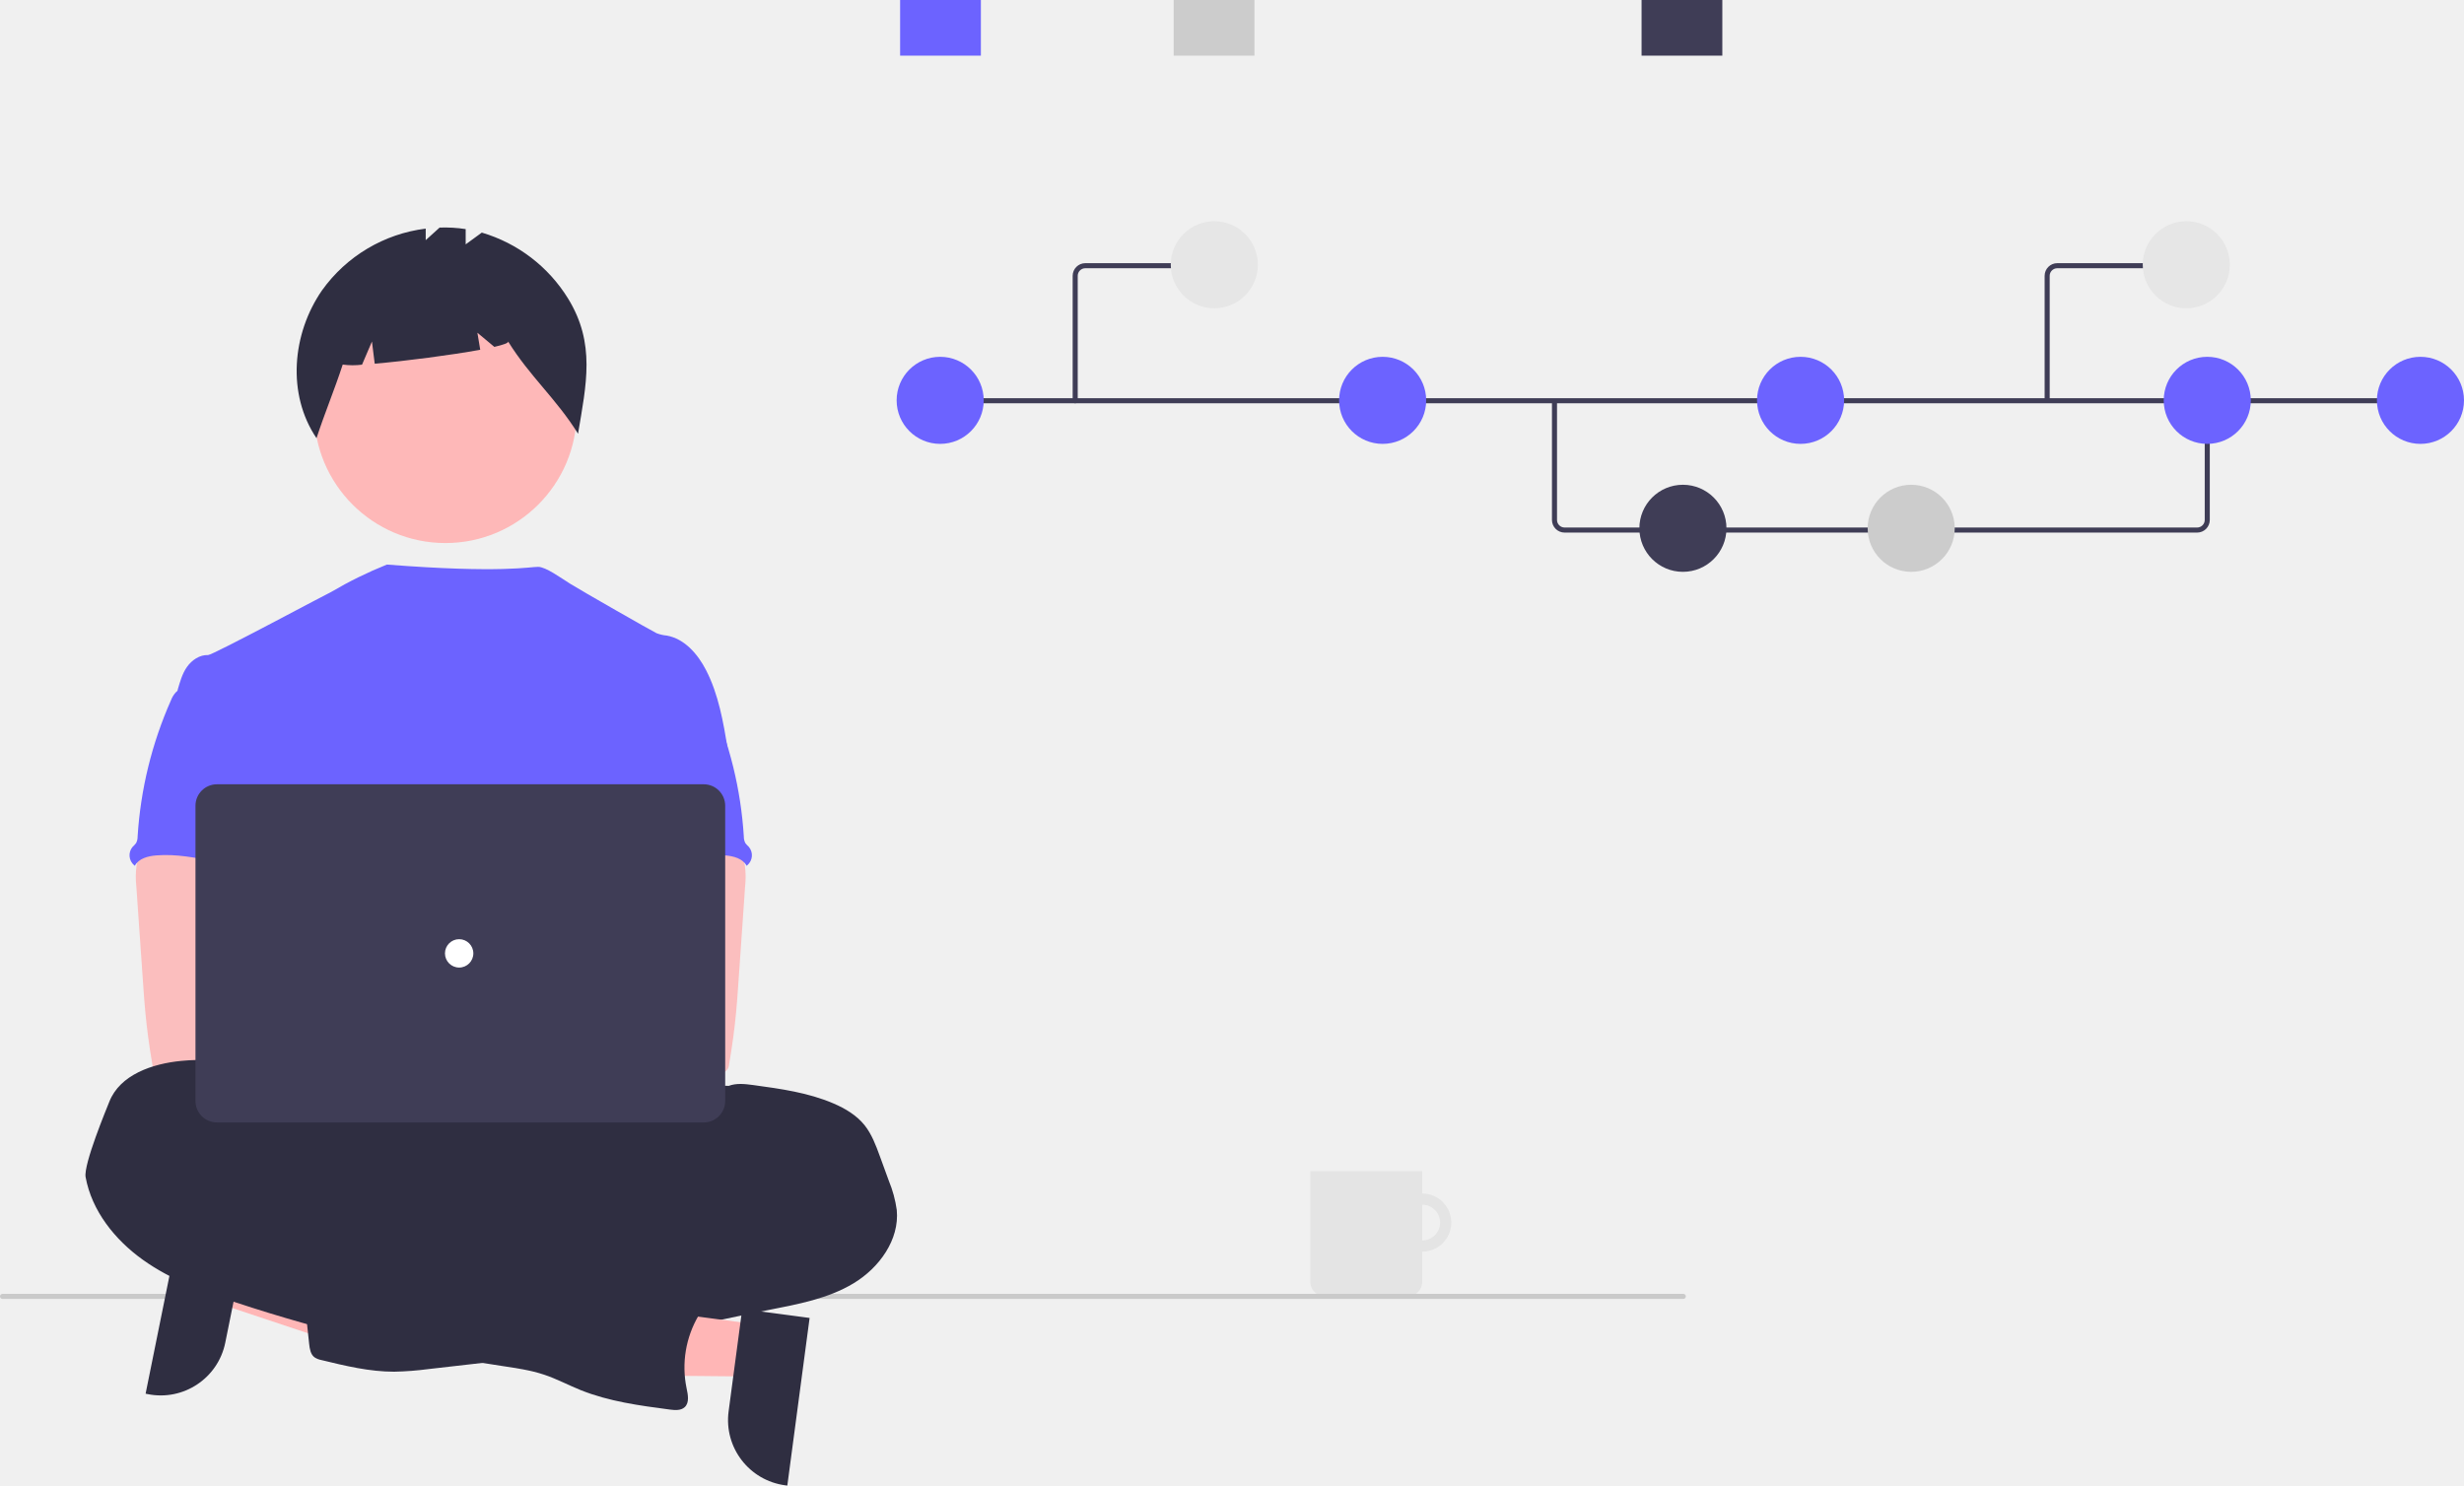
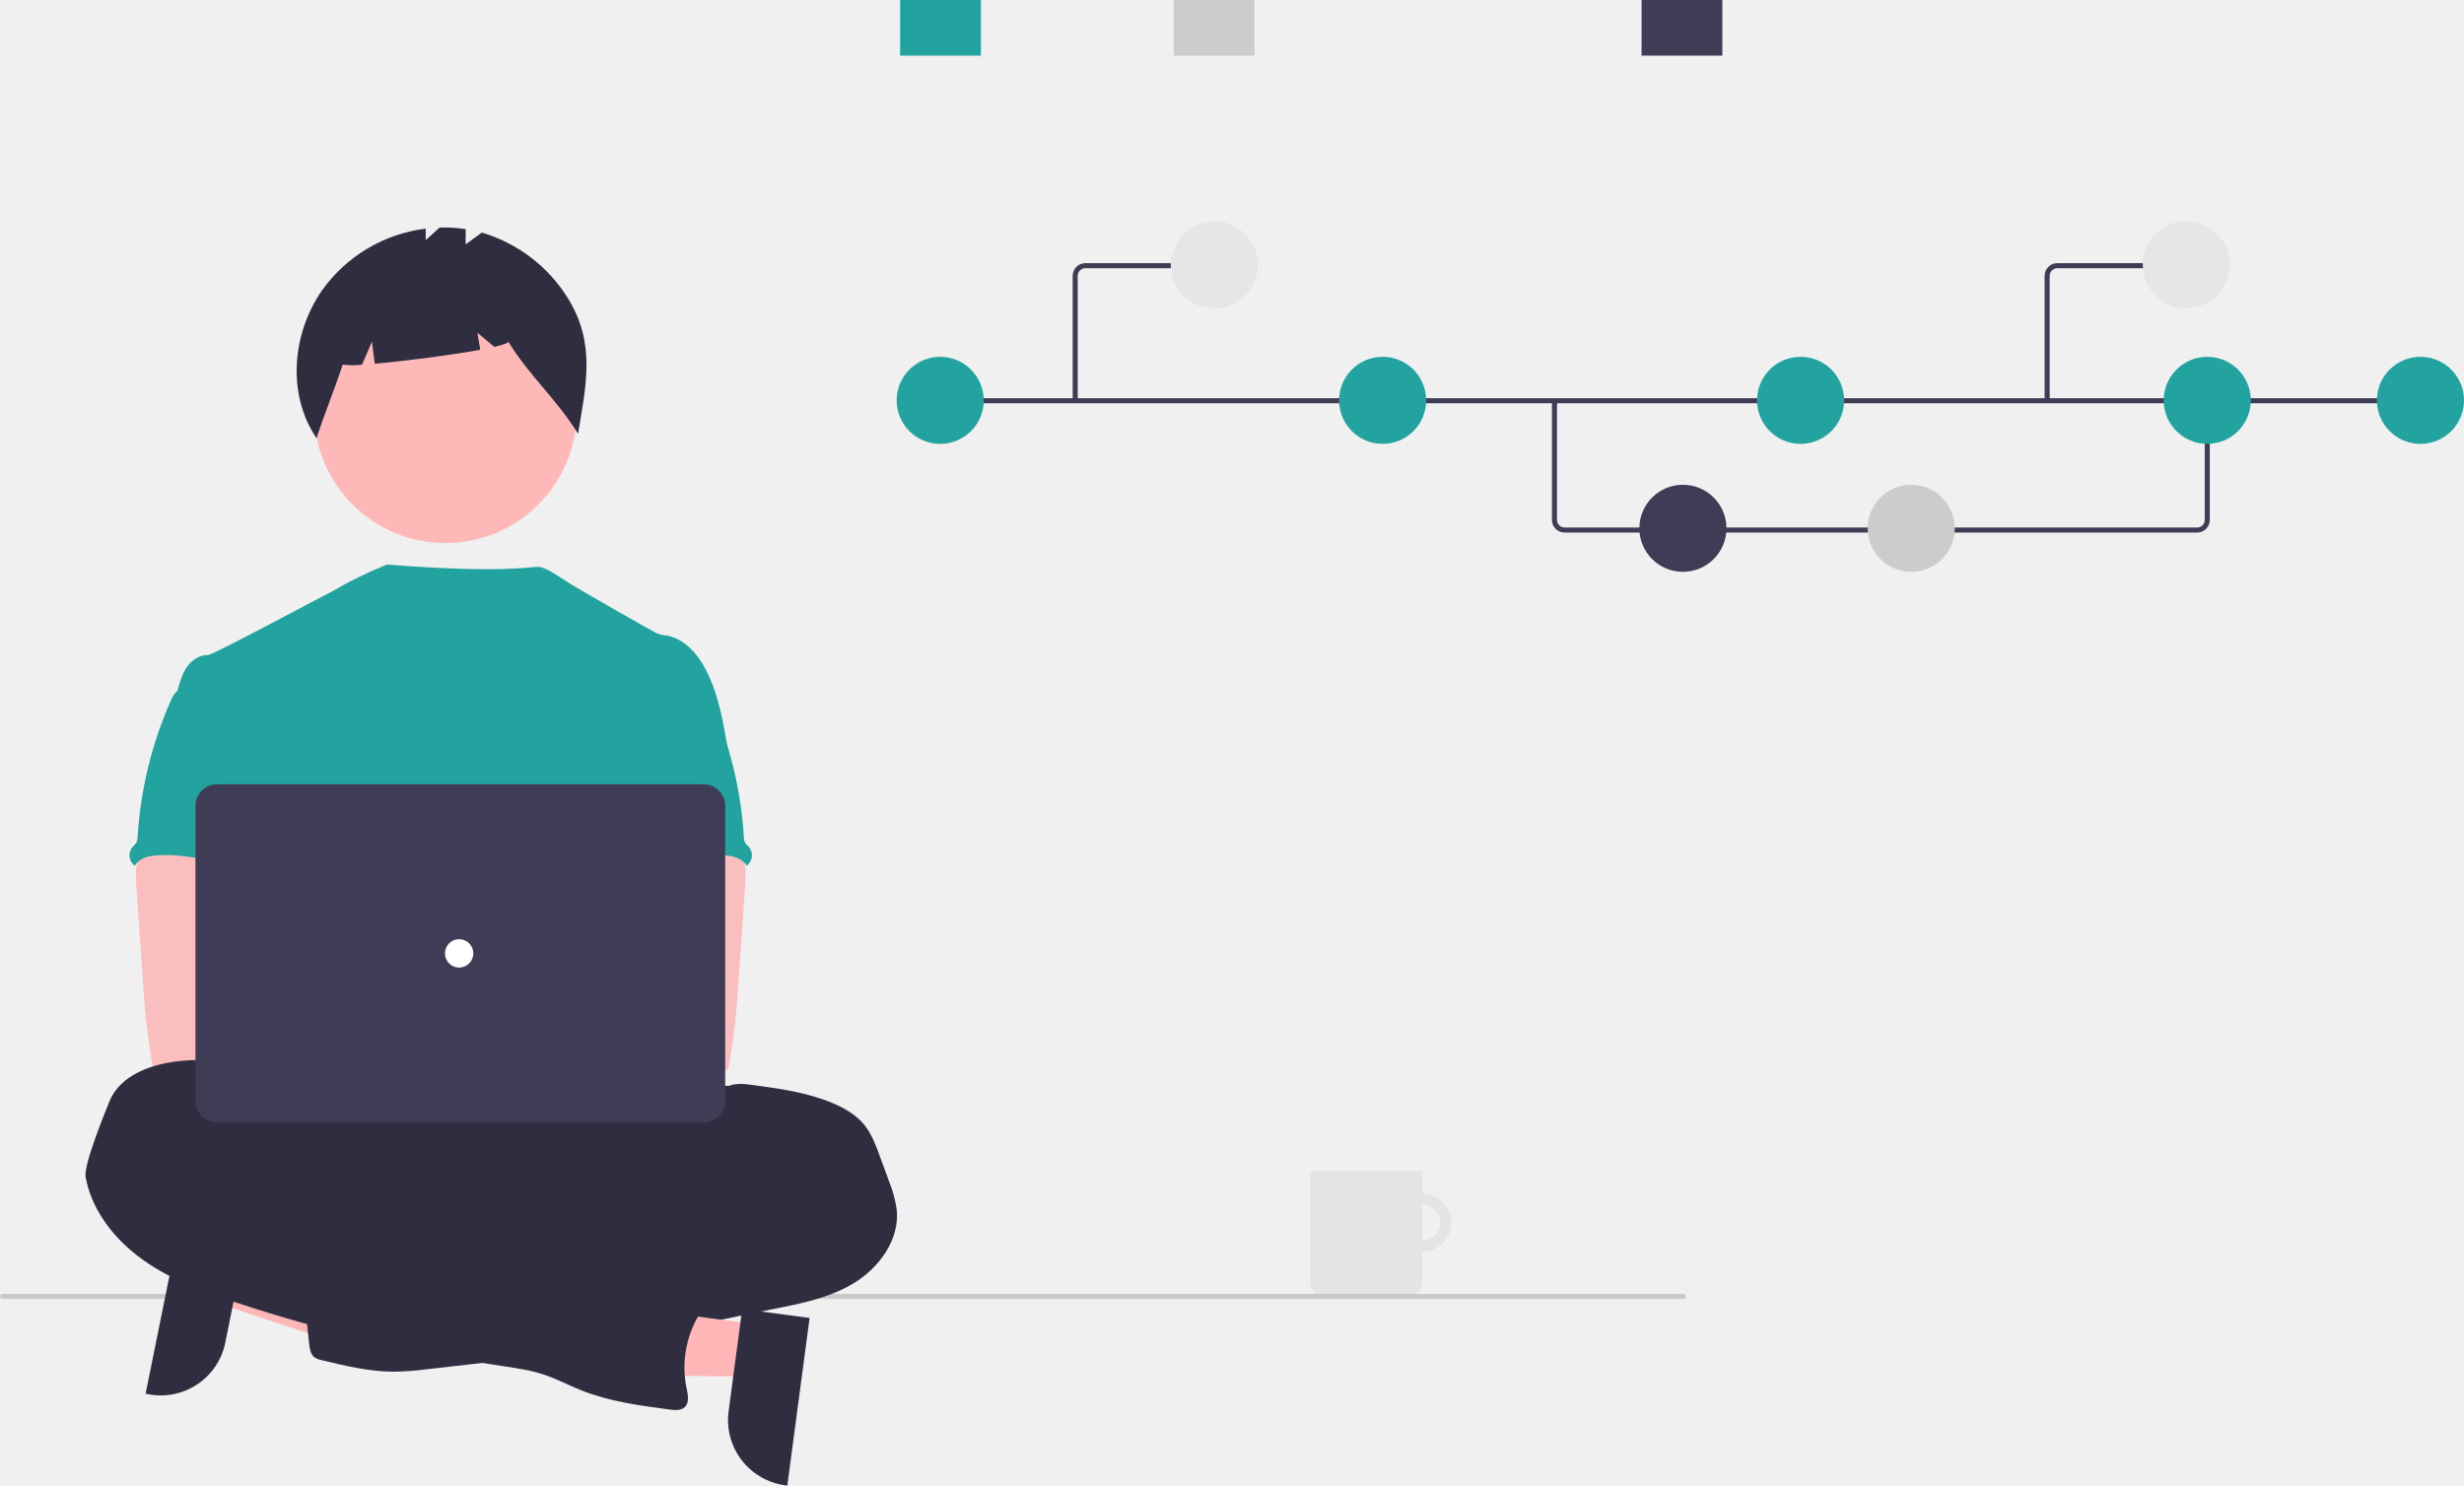
<svg xmlns="http://www.w3.org/2000/svg" data-name="Layer 1" width="973.461" height="587.025" viewBox="0 0 973.461 587.025">
  <g id="f9b32178-6d95-472d-b482-6662972666de" data-name="Group 100">
-     <path id="f4b94a19-cbe0-459a-95a6-6ea3b3d72055-89" data-name="Path 1465" d="M675.147,628.1a11.49,11.49,0,1,0,11.49,11.49h0A11.49,11.49,0,0,0,675.147,628.1Zm0,18.561a7.071,7.071,0,1,1,7.071-7.071v0A7.071,7.071,0,0,1,675.147,646.661Z" transform="translate(-113.2693 -156.4874)" fill="#e4e4e4" />
-     <path id="abc0e0b3-f22e-4bee-9929-c6879640924e-90" data-name="Path 1467" d="M630.954,619.261h44.193v43.739a5.757,5.757,0,0,1-5.757,5.757h-32.679a5.757,5.757,0,0,1-5.757-5.757V619.261Z" transform="translate(-113.2693 -156.4874)" fill="#e4e4e4" />
+     <path id="f4b94a19-cbe0-459a-95a6-6ea3b3d72055-101" data-name="Path 1465" d="M675.147,628.1a11.49,11.49,0,1,0,11.49,11.49h0A11.49,11.49,0,0,0,675.147,628.1Zm0,18.561a7.071,7.071,0,1,1,7.071-7.071v0A7.071,7.071,0,0,1,675.147,646.661Z" transform="translate(-113.2693 -156.4874)" fill="#e4e4e4" />
+     <path id="abc0e0b3-f22e-4bee-9929-c6879640924e-102" data-name="Path 1467" d="M630.954,619.261h44.193v43.739a5.757,5.757,0,0,1-5.757,5.757h-32.679a5.757,5.757,0,0,1-5.757-5.757V619.261Z" transform="translate(-113.2693 -156.4874)" fill="#e4e4e4" />
  </g>
-   <path id="e24b6f19-a0a0-4e73-9cfc-bbb7635ad236-91" data-name="Path 944" d="M778.403,669.758h-664.237a1.006,1.006,0,0,1,0-2h664.237a1.006,1.006,0,0,1,0,2Z" transform="translate(-113.2693 -156.4874)" fill="#cacaca" />
+   <path id="e24b6f19-a0a0-4e73-9cfc-bbb7635ad236-103" data-name="Path 944" d="M778.403,669.758h-664.237a1.006,1.006,0,0,1,0-2h664.237a1.006,1.006,0,0,1,0,2Z" transform="translate(-113.2693 -156.4874)" fill="#cacaca" />
  <polygon points="89.41 494.381 85.302 514.694 161.695 540.208 167.759 510.228 89.41 494.381" fill="#ffb6b6" />
  <path d="M210.36,647.029l-8.091,40.003-0.0.002a26.011,26.011,0,0,1-30.65,20.335l-.828-.168,13.248-65.496Z" transform="translate(-113.2693 -156.4874)" fill="#2f2e41" />
  <circle id="fd4e5ab9-ffc8-4bbb-9267-3af70c31dae1" data-name="Ellipse 276" cx="175.979" cy="162.713" r="51.871" fill="#feb8b8" />
-   <path id="a8c9bbe2-1461-49cf-8211-f8d251166dc5-92" data-name="Path 1461" d="M337.697,274.45a59.907,59.907,0,0,0-34.081-26.052l-6.368,4.647v-6.034a55.143,55.143,0,0,0-10.3-.6l-5.494,4.971v-4.558a59.335,59.335,0,0,0-40.932,24.347c-11.931,17.2-13.945,41.129-2.21,58.467,3.221-9.9,7.131-19.189,10.353-29.088a29.299,29.299,0,0,0,7.633.037l3.919-9.145,1.095,8.758c12.148-1.058,30.166-3.382,41.682-5.511l-1.12-6.719,6.7,5.583c3.528-.812,5.623-1.549,5.45-2.112,8.565,13.808,19.047,22.627,27.611,36.435C344.888,308.406,348.632,292.217,337.697,274.45Z" transform="translate(-113.2693 -156.4874)" fill="#2f2e41" />
+   <path id="a8c9bbe2-1461-49cf-8211-f8d251166dc5-104" data-name="Path 1461" d="M337.697,274.45a59.907,59.907,0,0,0-34.081-26.052l-6.368,4.647v-6.034a55.143,55.143,0,0,0-10.3-.6l-5.494,4.971v-4.558a59.335,59.335,0,0,0-40.932,24.347c-11.931,17.2-13.945,41.129-2.21,58.467,3.221-9.9,7.131-19.189,10.353-29.088a29.299,29.299,0,0,0,7.633.037l3.919-9.145,1.095,8.758c12.148-1.058,30.166-3.382,41.682-5.511l-1.12-6.719,6.7,5.583c3.528-.812,5.623-1.549,5.45-2.112,8.565,13.808,19.047,22.627,27.611,36.435C344.888,308.406,348.632,292.217,337.697,274.45Z" transform="translate(-113.2693 -156.4874)" fill="#2f2e41" />
  <ellipse id="f6be96d1-713f-4c17-812c-ecd79c56fe95" data-name="Ellipse 260" cx="192.856" cy="464.787" rx="133.56" ry="37.359" fill="#2f2e41" />
-   <path d="M400.808,452.588c-1.784-10.731-3.624-21.668-8.611-31.335-3.278-6.332-8.481-12.366-15.495-13.618a14.99,14.99,0,0,1-4.035-.934c-2.055-.99-29.673-16.756-34.063-19.502-3.769-2.357-9.719-6.722-12.719-6.722-3.018-.066-14.591,2.627-59.76-.904a163.141,163.141,0,0,0-22.01,10.822c-.146-.096-46.882,25.001-48.638,24.935-3.325-.14-6.416,1.989-8.322,4.67-1.906,2.681-2.8,6-3.736,9.209,10.208,22.733,19.548,45.495,29.757,68.228a5.821,5.821,0,0,1,.738,2.8,6.834,6.834,0,0,1-1.27,2.8c-5.006,8.042-4.847,18.157-4.3,27.609.547,9.452,1.224,19.436-3,27.908-1.149,2.326-2.643,4.455-3.736,6.781-2.559,5.268-3.484,22.117-1.989,27.777l187.267,5.365C382.86,587.409,400.808,452.588,400.808,452.588Z" transform="translate(-113.2693 -156.4874)" fill="#6c63ff" />
-   <path id="eb41f72e-aba6-4a16-bf55-c7027d2f1a4b-93" data-name="Path 1421" d="M167.233,498.445a33.063,33.063,0,0,0-.112,8.154l2.684,38.546c.252,3.633.5,7.257.841,10.881.644,7.033,1.606,14.01,2.8,20.977a3.736,3.736,0,0,0,3.829,3.633c11.815,2.5,24.022,2.4,36.08,1.719,18.4-1.027,65.474-2.97,68.35-6.706s1.2-9.779-2.55-12.8-65.871-10.386-65.871-10.386c.607-4.81,2.438-9.34,4.175-13.907,3.12-8.1,6.034-16.466,6.09-25.143s-3.213-17.8-10.321-22.771c-5.847-4.081-13.375-4.838-20.5-4.67-5.184.149-14.141-1.093-18.876.934C170.105,488.556,167.933,494.776,167.233,498.445Z" transform="translate(-113.2693 -156.4874)" fill="#fbbebe" />
-   <path id="a363f2f7-2464-40a1-ad01-344825aa0b75-94" data-name="Path 1423" d="M401.141,585.578c3.11-1.186,6.538-.757,9.872-.308,10.732,1.466,21.622,2.97,31.569,7.257,4.67,2,9.116,4.67,12.273,8.6,2.8,3.54,4.436,7.874,5.987,12.142l3.587,9.826a47.3,47.3,0,0,1,3.129,11.516c1.121,11.759-6.921,22.845-17.036,28.954s-22.023,8.284-33.624,10.563-23.247,4.8-34.8,7.472a140.086,140.086,0,0,1-16.373,3.222c-12.366,1.4-25.292-.663-37.042,3.428-4.67,1.635-9.256,4.063-14.1,5.193a87.745,87.745,0,0,1-9.751,1.485l-22.238,2.54a121.313,121.313,0,0,1-13.636,1.046c-9.713,0-19.268-2.3-28.7-4.6a7.258,7.258,0,0,1-2.8-1.13c-1.494-1.177-1.821-3.26-2.036-5.146q-1.429-12.525-2.5-25.077c-.224-2.718-.392-5.66,1.093-7.948,1.868-2.8,5.511-3.68,8.836-4.222a230.58,230.58,0,0,1,42.665-2.961c5.426-5.426,14.374-5.454,21.482-8.406a63.897,63.897,0,0,0,7.575-4.119,99.001,99.001,0,0,1,41.59-13.141,38.714,38.714,0,0,0,8.509-1.214c5.5-1.709,10.517-6.361,16.167-5.221.7-1.933,1.186-4.521,2.8-5.847.8-.682,1.793-1.139,2.531-1.868,1.56-1.578,1.7-4.063,1.466-6.267s-.757-4.464-.187-6.613a9.141,9.141,0,0,1,1.037-2.307C391.278,587.595,395.509,585.111,401.141,585.578Z" transform="translate(-113.2693 -156.4874)" fill="#2f2e41" />
-   <path id="b53ad979-99f4-4c6e-a0f8-957060c42096-95" data-name="Path 1430" d="M182.88,429.901a9.667,9.667,0,0,0-2.073,3.316,156.78,156.78,0,0,0-13.169,53.816,5.38,5.38,0,0,1-.607,2.606,11.403,11.403,0,0,1-1.373,1.485,5.156,5.156,0,0,0,.617,7.266q.127.107.261.206c1.541-2.9,5.23-3.848,8.509-4.1,15.7-1.242,31.036,6.062,46.783,5.511-1.111-3.839-2.709-7.528-3.615-11.413-4.007-17.251,5.987-36.033-.14-52.649-1.224-3.325-3.269-6.594-6.491-8.051a17.291,17.291,0,0,0-4.156-1.1c-3.979-.719-11.9-3.792-15.747-2.559-1.42.458-1.98,1.793-3.157,2.6C186.734,427.977,184.362,428.397,182.88,429.901Z" transform="translate(-113.2693 -156.4874)" fill="#6c63ff" />
-   <path id="a1197c30-bfd4-4098-bcf9-2468e7a33bf1-96" data-name="Path 1421" d="M400.921,486.906c-4.735-2.027-13.692-.785-18.876-.934-7.125-.168-14.653.589-20.5,4.67-7.108,4.971-10.377,14.094-10.321,22.771s2.97,17.043,6.09,25.143c1.737,4.567,3.568,9.097,4.175,13.907,0,0-62.121,7.365-65.871,10.386s-5.426,9.064-2.55,12.8,92.615,7.487,104.43,4.987a3.736,3.736,0,0,0,3.829-3.633c1.194-6.967,2.156-13.944,2.8-20.977.341-3.624.589-7.248.841-10.881l2.684-38.546a33.064,33.064,0,0,0-.112-8.154C406.84,494.776,404.668,488.556,400.921,486.906Z" transform="translate(-113.2693 -156.4874)" fill="#fbbebe" />
-   <path id="ebe46053-6aac-4aa7-8615-21a6fa79538d-97" data-name="Path 1430" d="M386.251,426.835c-1.177-.807-1.737-2.142-3.157-2.6-3.847-1.233-11.768,1.84-15.747,2.559a17.291,17.291,0,0,0-4.156,1.1c-3.222,1.457-5.267,4.726-6.491,8.051-6.127,16.616,3.867,35.398-.14,52.649-.906,3.885-2.504,7.574-3.615,11.413,15.747.551,31.083-6.753,46.783-5.511,3.279.252,6.968,1.2,8.509,4.1q.134-.099.261-.206a5.156,5.156,0,0,0,.617-7.266,11.401,11.401,0,0,1-1.373-1.485,5.38,5.38,0,0,1-.607-2.606,156.78,156.78,0,0,0-13.169-53.816,9.667,9.667,0,0,0-2.073-3.316C390.411,428.397,388.039,427.977,386.251,426.835Z" transform="translate(-113.2693 -156.4874)" fill="#6c63ff" />
+   <path d="M400.808,452.588c-1.784-10.731-3.624-21.668-8.611-31.335-3.278-6.332-8.481-12.366-15.495-13.618a14.99,14.99,0,0,1-4.035-.934c-2.055-.99-29.673-16.756-34.063-19.502-3.769-2.357-9.719-6.722-12.719-6.722-3.018-.066-14.591,2.627-59.76-.904a163.141,163.141,0,0,0-22.01,10.822c-.146-.096-46.882,25.001-48.638,24.935-3.325-.14-6.416,1.989-8.322,4.67-1.906,2.681-2.8,6-3.736,9.209,10.208,22.733,19.548,45.495,29.757,68.228a5.821,5.821,0,0,1,.738,2.8,6.834,6.834,0,0,1-1.27,2.8c-5.006,8.042-4.847,18.157-4.3,27.609.547,9.452,1.224,19.436-3,27.908-1.149,2.326-2.643,4.455-3.736,6.781-2.559,5.268-3.484,22.117-1.989,27.777l187.267,5.365C382.86,587.409,400.808,452.588,400.808,452.588Z" transform="translate(-113.2693 -156.4874)" fill="#22a39f" />
+   <path id="eb41f72e-aba6-4a16-bf55-c7027d2f1a4b-105" data-name="Path 1421" d="M167.233,498.445a33.063,33.063,0,0,0-.112,8.154l2.684,38.546c.252,3.633.5,7.257.841,10.881.644,7.033,1.606,14.01,2.8,20.977a3.736,3.736,0,0,0,3.829,3.633c11.815,2.5,24.022,2.4,36.08,1.719,18.4-1.027,65.474-2.97,68.35-6.706s1.2-9.779-2.55-12.8-65.871-10.386-65.871-10.386c.607-4.81,2.438-9.34,4.175-13.907,3.12-8.1,6.034-16.466,6.09-25.143s-3.213-17.8-10.321-22.771c-5.847-4.081-13.375-4.838-20.5-4.67-5.184.149-14.141-1.093-18.876.934C170.105,488.556,167.933,494.776,167.233,498.445Z" transform="translate(-113.2693 -156.4874)" fill="#fbbebe" />
+   <path id="a363f2f7-2464-40a1-ad01-344825aa0b75-106" data-name="Path 1423" d="M401.141,585.578c3.11-1.186,6.538-.757,9.872-.308,10.732,1.466,21.622,2.97,31.569,7.257,4.67,2,9.116,4.67,12.273,8.6,2.8,3.54,4.436,7.874,5.987,12.142l3.587,9.826a47.3,47.3,0,0,1,3.129,11.516c1.121,11.759-6.921,22.845-17.036,28.954s-22.023,8.284-33.624,10.563-23.247,4.8-34.8,7.472a140.086,140.086,0,0,1-16.373,3.222c-12.366,1.4-25.292-.663-37.042,3.428-4.67,1.635-9.256,4.063-14.1,5.193a87.745,87.745,0,0,1-9.751,1.485l-22.238,2.54a121.313,121.313,0,0,1-13.636,1.046c-9.713,0-19.268-2.3-28.7-4.6a7.258,7.258,0,0,1-2.8-1.13c-1.494-1.177-1.821-3.26-2.036-5.146q-1.429-12.525-2.5-25.077c-.224-2.718-.392-5.66,1.093-7.948,1.868-2.8,5.511-3.68,8.836-4.222a230.58,230.58,0,0,1,42.665-2.961c5.426-5.426,14.374-5.454,21.482-8.406a63.897,63.897,0,0,0,7.575-4.119,99.001,99.001,0,0,1,41.59-13.141,38.714,38.714,0,0,0,8.509-1.214c5.5-1.709,10.517-6.361,16.167-5.221.7-1.933,1.186-4.521,2.8-5.847.8-.682,1.793-1.139,2.531-1.868,1.56-1.578,1.7-4.063,1.466-6.267s-.757-4.464-.187-6.613a9.141,9.141,0,0,1,1.037-2.307C391.278,587.595,395.509,585.111,401.141,585.578Z" transform="translate(-113.2693 -156.4874)" fill="#2f2e41" />
+   <path id="b53ad979-99f4-4c6e-a0f8-957060c42096-107" data-name="Path 1430" d="M182.88,429.901a9.667,9.667,0,0,0-2.073,3.316,156.78,156.78,0,0,0-13.169,53.816,5.38,5.38,0,0,1-.607,2.606,11.403,11.403,0,0,1-1.373,1.485,5.156,5.156,0,0,0,.617,7.266q.127.107.261.206c1.541-2.9,5.23-3.848,8.509-4.1,15.7-1.242,31.036,6.062,46.783,5.511-1.111-3.839-2.709-7.528-3.615-11.413-4.007-17.251,5.987-36.033-.14-52.649-1.224-3.325-3.269-6.594-6.491-8.051a17.291,17.291,0,0,0-4.156-1.1c-3.979-.719-11.9-3.792-15.747-2.559-1.42.458-1.98,1.793-3.157,2.6C186.734,427.977,184.362,428.397,182.88,429.901Z" transform="translate(-113.2693 -156.4874)" fill="#22a39f" />
+   <path id="a1197c30-bfd4-4098-bcf9-2468e7a33bf1-108" data-name="Path 1421" d="M400.921,486.906c-4.735-2.027-13.692-.785-18.876-.934-7.125-.168-14.653.589-20.5,4.67-7.108,4.971-10.377,14.094-10.321,22.771s2.97,17.043,6.09,25.143c1.737,4.567,3.568,9.097,4.175,13.907,0,0-62.121,7.365-65.871,10.386s-5.426,9.064-2.55,12.8,92.615,7.487,104.43,4.987a3.736,3.736,0,0,0,3.829-3.633c1.194-6.967,2.156-13.944,2.8-20.977.341-3.624.589-7.248.841-10.881l2.684-38.546a33.064,33.064,0,0,0-.112-8.154C406.84,494.776,404.668,488.556,400.921,486.906Z" transform="translate(-113.2693 -156.4874)" fill="#fbbebe" />
+   <path id="ebe46053-6aac-4aa7-8615-21a6fa79538d-109" data-name="Path 1430" d="M386.251,426.835c-1.177-.807-1.737-2.142-3.157-2.6-3.847-1.233-11.768,1.84-15.747,2.559a17.291,17.291,0,0,0-4.156,1.1c-3.222,1.457-5.267,4.726-6.491,8.051-6.127,16.616,3.867,35.398-.14,52.649-.906,3.885-2.504,7.574-3.615,11.413,15.747.551,31.083-6.753,46.783-5.511,3.279.252,6.968,1.2,8.509,4.1q.134-.099.261-.206a5.156,5.156,0,0,0,.617-7.266,11.401,11.401,0,0,1-1.373-1.485,5.38,5.38,0,0,1-.607-2.606,156.78,156.78,0,0,0-13.169-53.816,9.667,9.667,0,0,0-2.073-3.316C390.411,428.397,388.039,427.977,386.251,426.835Z" transform="translate(-113.2693 -156.4874)" fill="#22a39f" />
  <polygon points="299.243 523.378 296.513 543.921 215.975 543.166 220.005 512.846 299.243 523.378" fill="#ffb6b6" />
  <path d="M433.122,677.272l-8.804,66.24-.838-.111a26.011,26.011,0,0,1-22.356-29.208l0-.002,5.377-40.457Z" transform="translate(-113.2693 -156.4874)" fill="#2f2e41" />
-   <path id="a0b0f7ea-4ed9-4447-aa64-e2335b2c3196-98" data-name="Path 1427" d="M223.039,595.974c0,.934-1.466,0-1.6-1-1.027-7.556-7.024-13.786-14.01-16.812s-14.944-3.185-22.509-2.466c-11.441,1.083-24.284,5.464-28.468,16.158-.99,2.5-10.264,24.76-9.359,29.766,2.438,13.356,11.572,24.779,22.64,32.69s24,12.637,36.9,16.9a639.949,639.949,0,0,0,104.607,24.984c5.753.869,11.563,1.672,17.073,3.521,4.931,1.653,9.545,4.128,14.365,6.071,11.208,4.5,23.266,6.108,35.211,7.687,2.036.262,4.371.448,5.875-.934,1.943-1.8,1.3-4.941.747-7.528a40.488,40.488,0,0,1,4.773-28.729c2-3.362,4.6-6.809,4.222-10.7-.448-4.539-4.969-7.752-9.471-8.481s-9.078.346-13.6.934a7.285,7.285,0,0,1-4.623-.458,9.235,9.235,0,0,1-1.812-1.606,20.482,20.482,0,0,0-23.854-3.334c-1.672.934-4.2-1.149-5.94-1.933l-19.642-8.892c-22.565-10.208-45.242-20.464-69.115-26.927a14.514,14.514,0,0,1-5.324-2.214c-1.186-.934-2.036-2.2-3.129-3.241-2.382-2.251-5.7-3.148-8.555-4.745S222.385,599.177,223.039,595.974Z" transform="translate(-113.2693 -156.4874)" fill="#2f2e41" />
+   <path id="a0b0f7ea-4ed9-4447-aa64-e2335b2c3196-110" data-name="Path 1427" d="M223.039,595.974c0,.934-1.466,0-1.6-1-1.027-7.556-7.024-13.786-14.01-16.812s-14.944-3.185-22.509-2.466c-11.441,1.083-24.284,5.464-28.468,16.158-.99,2.5-10.264,24.76-9.359,29.766,2.438,13.356,11.572,24.779,22.64,32.69s24,12.637,36.9,16.9a639.949,639.949,0,0,0,104.607,24.984c5.753.869,11.563,1.672,17.073,3.521,4.931,1.653,9.545,4.128,14.365,6.071,11.208,4.5,23.266,6.108,35.211,7.687,2.036.262,4.371.448,5.875-.934,1.943-1.8,1.3-4.941.747-7.528a40.488,40.488,0,0,1,4.773-28.729c2-3.362,4.6-6.809,4.222-10.7-.448-4.539-4.969-7.752-9.471-8.481s-9.078.346-13.6.934a7.285,7.285,0,0,1-4.623-.458,9.235,9.235,0,0,1-1.812-1.606,20.482,20.482,0,0,0-23.854-3.334c-1.672.934-4.2-1.149-5.94-1.933l-19.642-8.892c-22.565-10.208-45.242-20.464-69.115-26.927a14.514,14.514,0,0,1-5.324-2.214c-1.186-.934-2.036-2.2-3.129-3.241-2.382-2.251-5.7-3.148-8.555-4.745S222.385,599.177,223.039,595.974Z" transform="translate(-113.2693 -156.4874)" fill="#2f2e41" />
  <circle cx="160.617" cy="411.99" r="14" fill="#fbbebe" />
  <circle cx="191.617" cy="411.99" r="14" fill="#fbbebe" />
  <path d="M391.305,600.024H198.966a8.48,8.48,0,0,1-8.47-8.47V474.868a8.48,8.48,0,0,1,8.47-8.47H391.305a8.48,8.48,0,0,1,8.47,8.47V591.555A8.48,8.48,0,0,1,391.305,600.024Z" transform="translate(-113.2693 -156.4874)" fill="#3f3d56" />
  <circle id="e793da3b-cee2-4a15-ae11-6dab45a6c728" data-name="Ellipse 263" cx="181.399" cy="376.724" r="5.604" fill="#fff" />
  <path d="M981.299,366.94H731.406a5.006,5.006,0,0,1-5-5V314.84h2v47.1a3.003,3.003,0,0,0,3,3H981.299a3.003,3.003,0,0,0,3-3V314.51h2v47.429A5.006,5.006,0,0,1,981.299,366.94Z" transform="translate(-113.2693 -156.4874)" fill="#3f3d56" />
  <rect x="371.397" y="157.352" width="587.22" height="2" fill="#3f3d56" />
-   <circle id="a67a4451-c7cc-402c-b29d-5a705f3c9418" data-name="Ellipse 264" cx="371.439" cy="158.196" r="17.202" fill="#6c63ff" />
-   <circle id="abdb3fbf-f68e-433e-a33f-153626b38c76" data-name="Ellipse 266" cx="546.244" cy="158.196" r="17.202" fill="#6c63ff" />
+   <circle id="a67a4451-c7cc-402c-b29d-5a705f3c9418" data-name="Ellipse 264" cx="371.439" cy="158.196" r="17.202" fill="#22a39f" />
+   <circle id="abdb3fbf-f68e-433e-a33f-153626b38c76" data-name="Ellipse 266" cx="546.244" cy="158.196" r="17.202" fill="#22a39f" />
  <circle id="ac293633-0933-4e21-a8aa-bc27ca4fbccc" data-name="Ellipse 268" cx="664.876" cy="208.757" r="17.202" fill="#3f3d56" />
  <circle id="a0cd768d-b738-4d4b-9ab3-78ab535c7573" data-name="Ellipse 269" cx="755.063" cy="208.757" r="17.202" fill="#ccc" />
-   <circle id="b9eb3d2e-31e0-4fe2-be5c-79abb86bc227" data-name="Ellipse 270" cx="711.36" cy="158.196" r="17.202" fill="#6c63ff" />
-   <circle id="aa04baac-fce0-420a-b86a-4a97f3079928" data-name="Ellipse 271" cx="956.259" cy="158.196" r="17.202" fill="#6c63ff" />
-   <circle id="e92cf92c-058e-415c-ba96-766a57ee18d9" data-name="Ellipse 272" cx="872.029" cy="158.196" r="17.202" fill="#6c63ff" />
+   <circle id="b9eb3d2e-31e0-4fe2-be5c-79abb86bc227" data-name="Ellipse 270" cx="711.36" cy="158.196" r="17.202" fill="#22a39f" />
+   <circle id="aa04baac-fce0-420a-b86a-4a97f3079928" data-name="Ellipse 271" cx="956.259" cy="158.196" r="17.202" fill="#22a39f" />
+   <circle id="e92cf92c-058e-415c-ba96-766a57ee18d9" data-name="Ellipse 272" cx="872.029" cy="158.196" r="17.202" fill="#22a39f" />
  <rect id="ac5bf8cc-574d-4509-9338-881c836fd832" data-name="Rectangle 207" x="648.539" width="31.906" height="21.99" fill="#3f3d56" />
-   <rect id="ad5a043d-52f1-4931-b771-e4991ef7f7f7" data-name="Rectangle 208" x="355.612" width="31.906" height="21.99" fill="#6c63ff" />
+   <rect id="ad5a043d-52f1-4931-b771-e4991ef7f7f7" data-name="Rectangle 208" x="355.612" width="31.906" height="21.99" fill="#22a39f" />
  <rect id="e5d95e83-bdd9-4322-95a9-5a9c4b449a8f" data-name="Rectangle 209" x="463.685" width="31.906" height="21.99" fill="#ccc" />
  <path d="M538.051,315.84a1,1,0,0,1-1-1V265.477a5.006,5.006,0,0,1,5-5h48.675a1,1,0,0,1,0,2h-48.675a3.003,3.003,0,0,0-3,3v49.362A1,1,0,0,1,538.051,315.84Z" transform="translate(-113.2693 -156.4874)" fill="#3f3d56" />
  <circle id="b0a7c1c1-8f27-441f-a84a-e44462cc473e" data-name="Ellipse 265" cx="479.744" cy="104.616" r="17.202" fill="#e6e6e6" />
  <path d="M923.051,314.84h-2V265.477a5.006,5.006,0,0,1,5-5h48.675v2h-48.675a3.003,3.003,0,0,0-3,3Z" transform="translate(-113.2693 -156.4874)" fill="#3f3d56" />
  <circle id="b3140cf1-cdb8-48ff-81af-ce41ed4f5739" data-name="Ellipse 265" cx="863.744" cy="104.616" r="17.202" fill="#e6e6e6" />
</svg>
